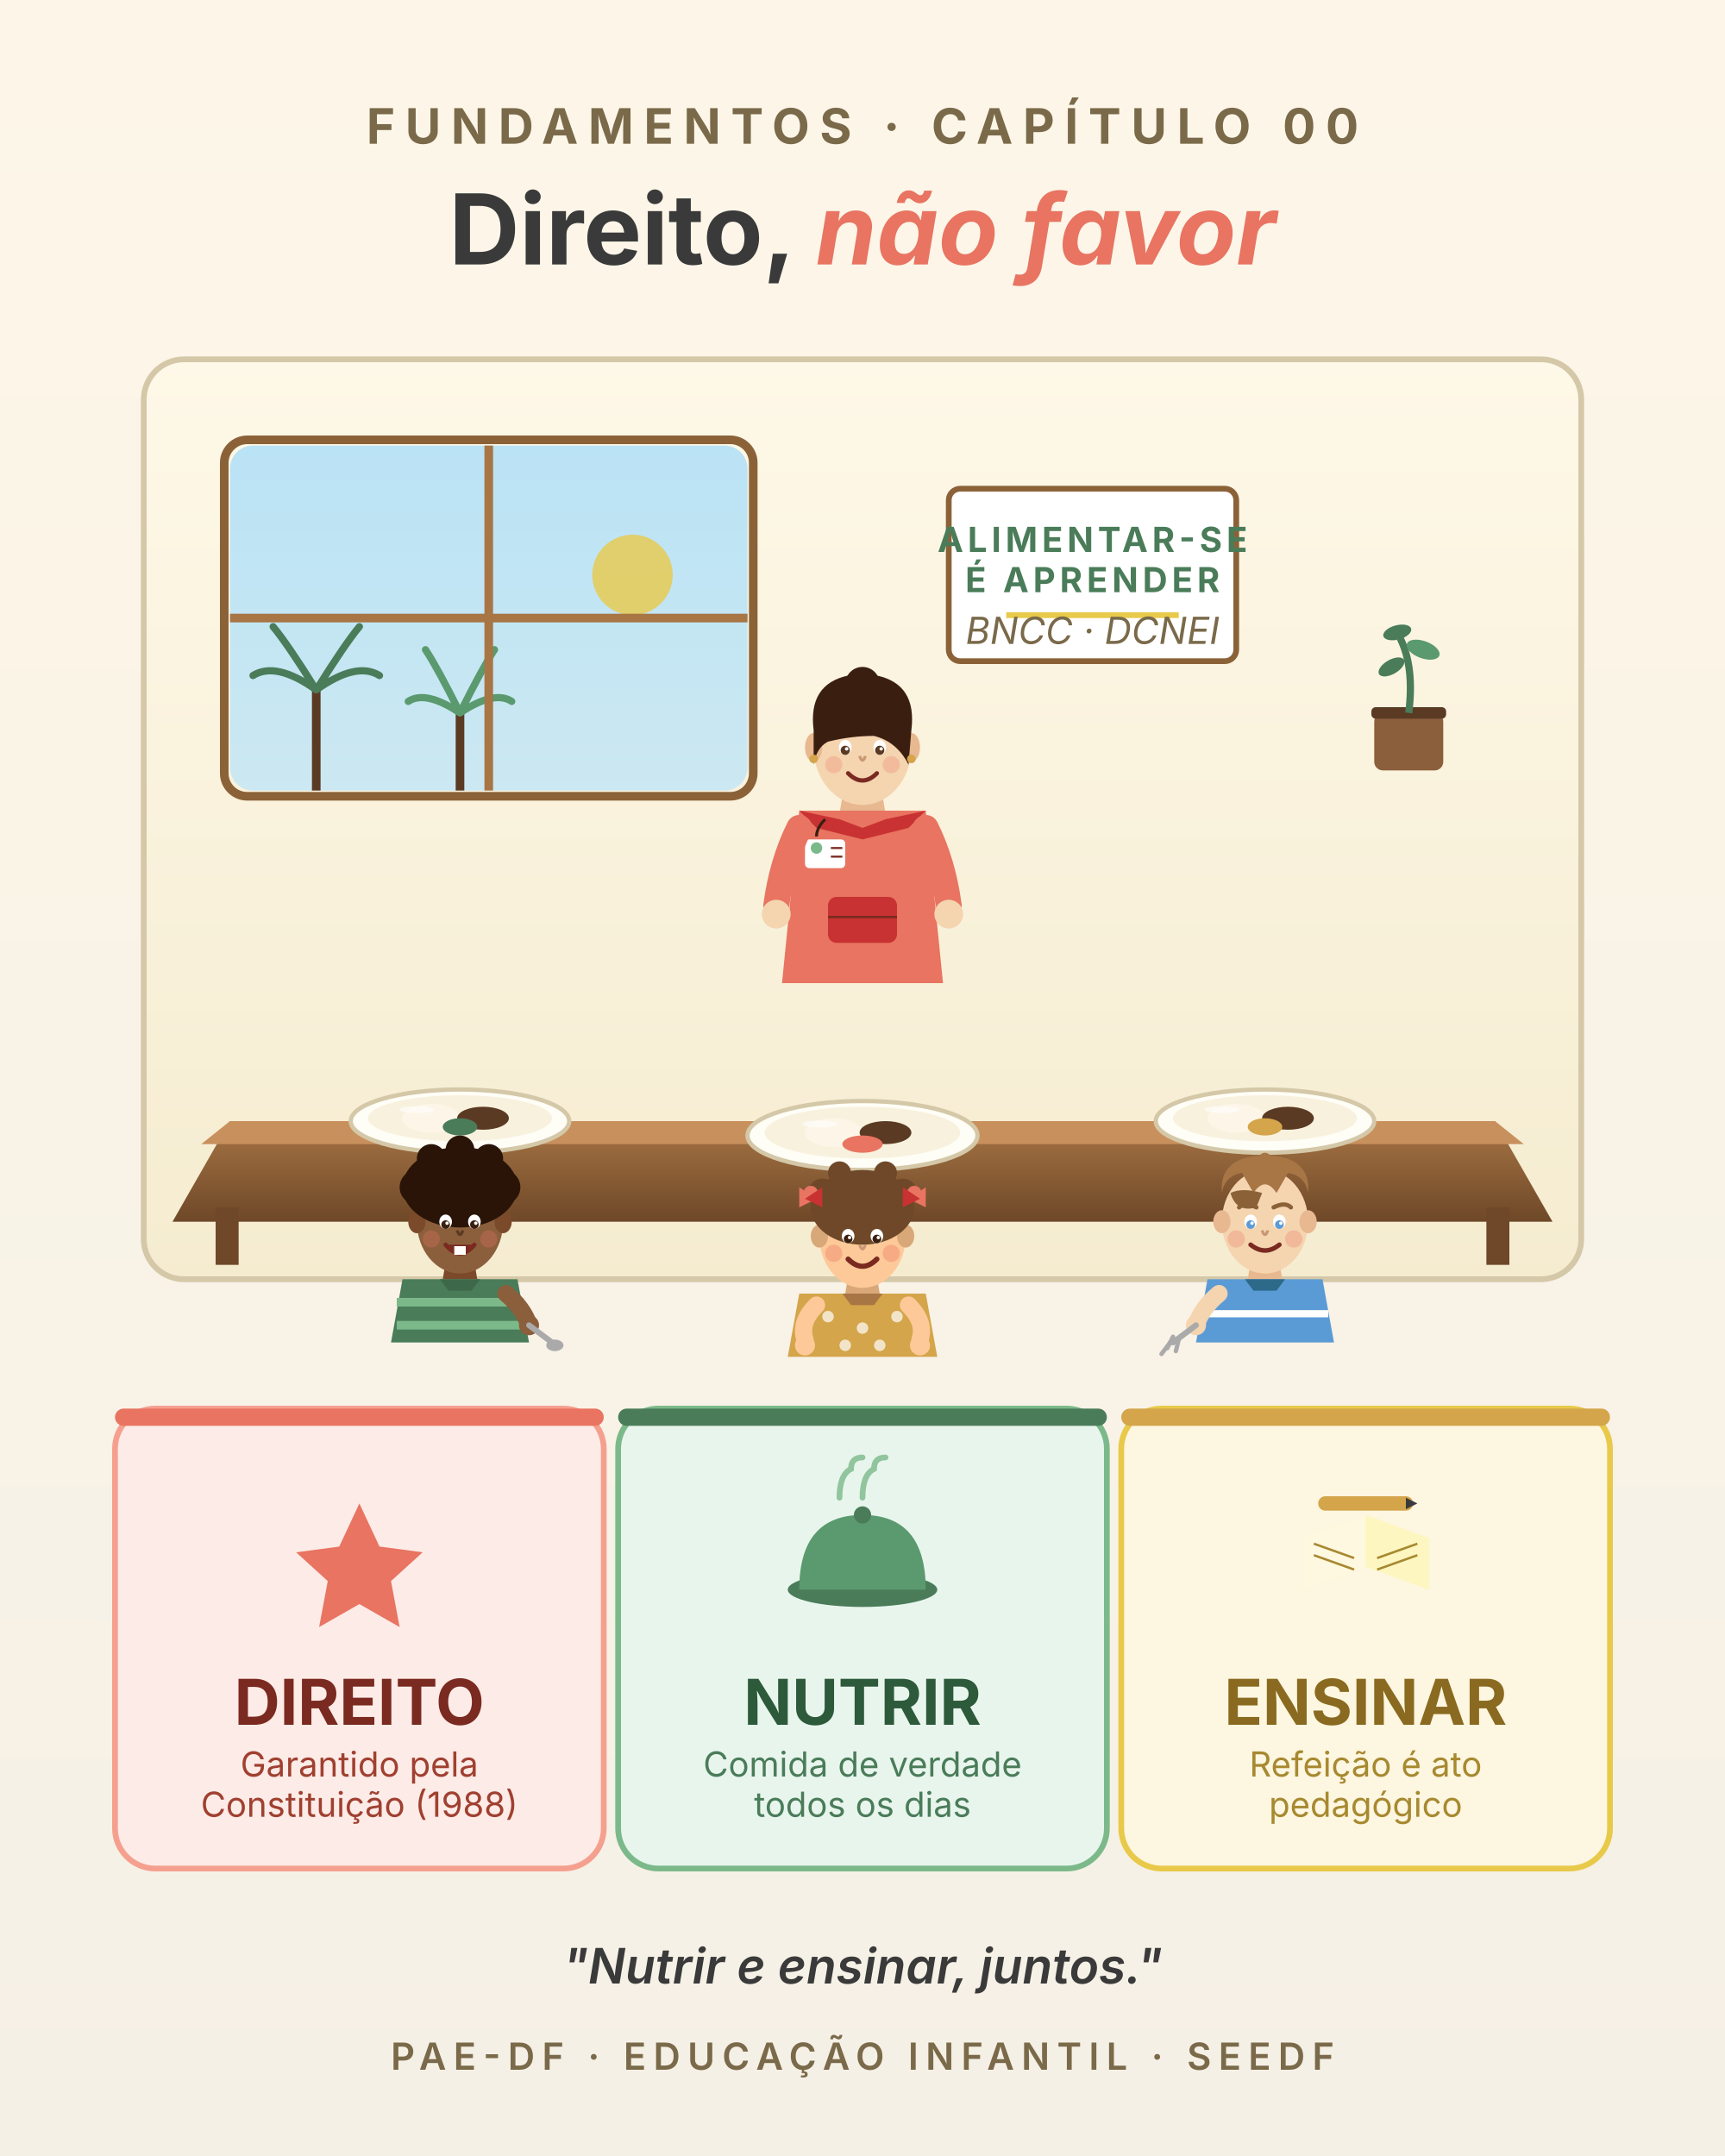
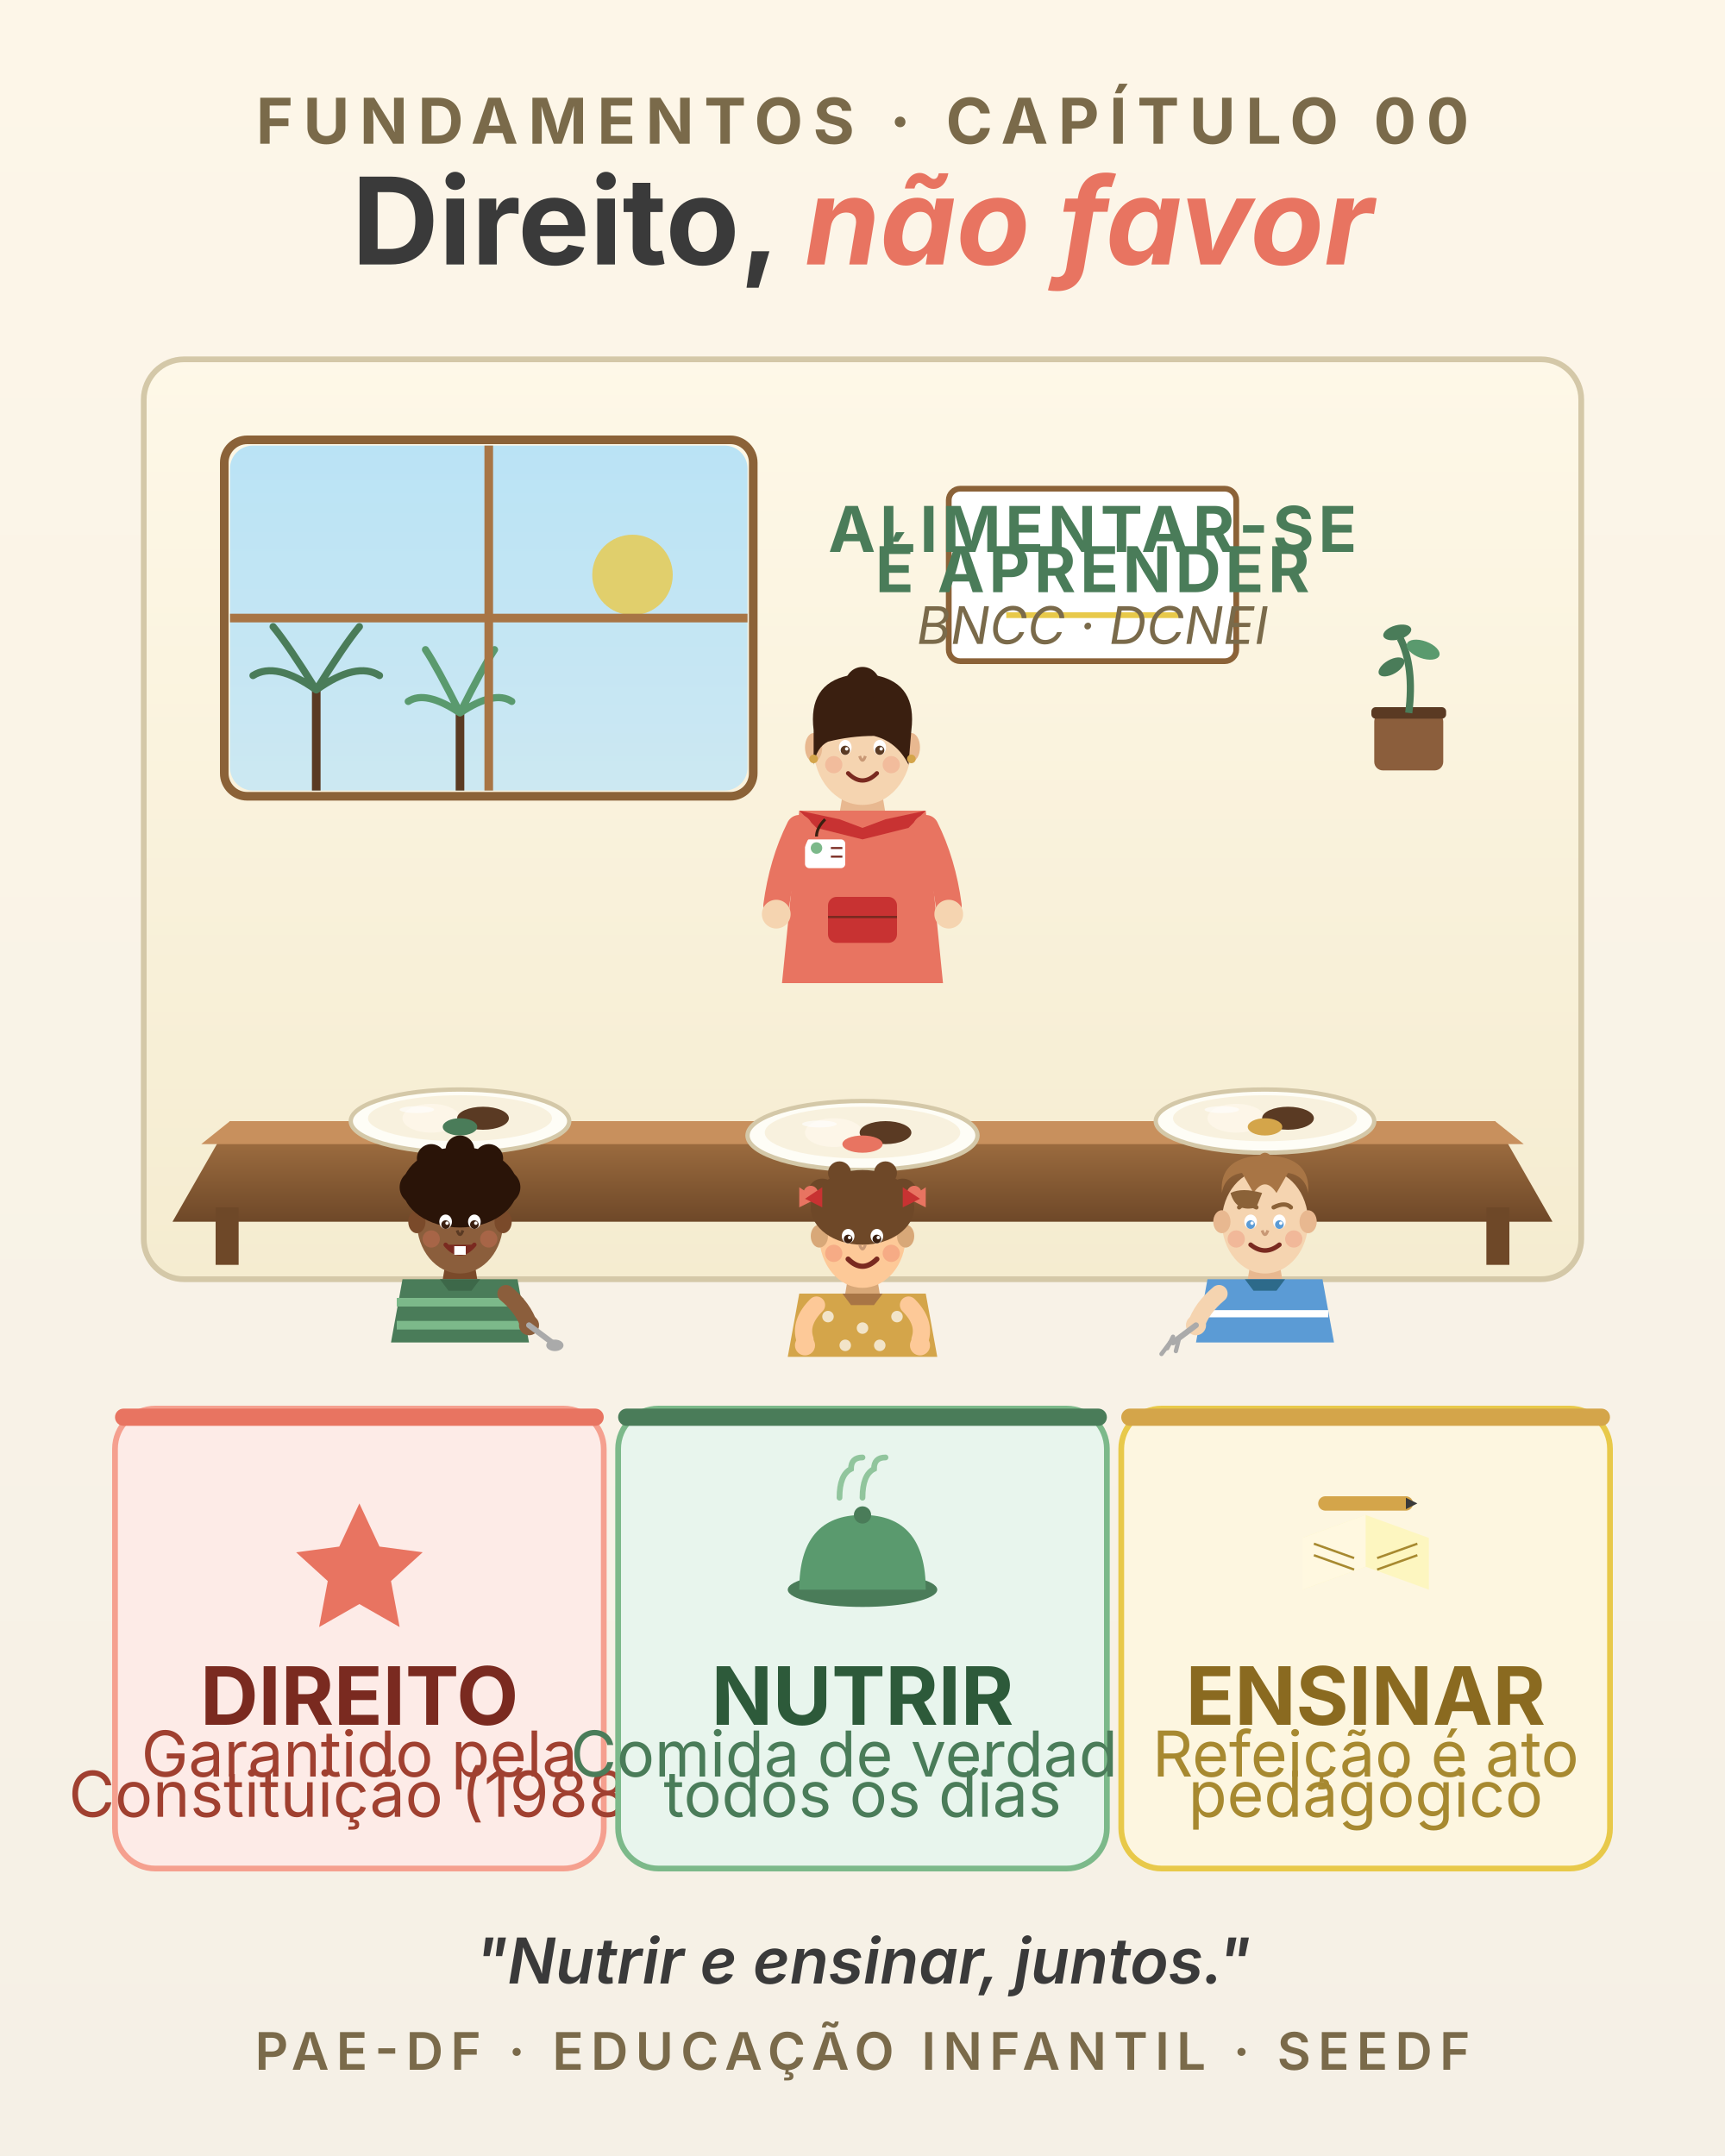
<svg xmlns="http://www.w3.org/2000/svg" viewBox="0 0 600 750">
  <defs>
    <linearGradient id="bg-sobre" x1="0" x2="0" y1="0" y2="1">
      <stop offset="0" stop-color="#fdf6e8" />
      <stop offset="1" stop-color="#f5f0e6" />
    </linearGradient>
    <linearGradient id="grad-mesa" x1="0" x2="0" y1="0" y2="1">
      <stop offset="0" stop-color="#a87545" />
      <stop offset="1" stop-color="#6e4828" />
    </linearGradient>
    <linearGradient id="grad-parede" x1="0" x2="0" y1="0" y2="1">
      <stop offset="0" stop-color="#fef8e8" />
      <stop offset="1" stop-color="#f5ecd0" />
    </linearGradient>
    <linearGradient id="grad-janela" x1="0" x2="0" y1="0" y2="1">
      <stop offset="0" stop-color="#bae3f5" />
      <stop offset="1" stop-color="#cce8f2" />
    </linearGradient>
  </defs>
  <rect width="600" height="750" fill="url(#bg-sobre)" />
-   <text x="300" y="50" text-anchor="middle" font-family="Inter,sans-serif" font-size="17" font-weight="700" letter-spacing="3.5" fill="#7a6a4a">FUNDAMENTOS · CAPÍTULO 00</text>
-   <text x="300" y="92" text-anchor="middle" font-family="Inter,sans-serif" font-size="34" font-weight="700" fill="#3a3a3a">Direito, <tspan font-style="italic" fill="#E87461">não favor</tspan>
+   <text x="300" y="50" text-anchor="middle" font-family="Inter,sans-serif" font-size="22" font-weight="700" letter-spacing="3.5" fill="#7a6a4a">FUNDAMENTOS · CAPÍTULO 00</text>
+   <text x="300" y="92" text-anchor="middle" font-family="Inter,sans-serif" font-size="42" font-weight="700" fill="#3a3a3a">Direito, <tspan font-style="italic" fill="#E87461">não favor</tspan>
  </text>
  <rect x="50" y="125" width="500" height="320" rx="14" fill="url(#grad-parede)" stroke="#d4c8a8" stroke-width="2" />
  <rect x="80" y="155" width="180" height="120" rx="8" fill="url(#grad-janela)" />
  <circle cx="220" cy="200" r="14" fill="#E8C94A" opacity="0.8" />
  <line x1="110" y1="275" x2="110" y2="240" stroke="#5a3a23" stroke-width="3" />
  <path d="M110 240 Q 96 230 88 235 M 110 240 Q 124 230 132 235 M 110 240 Q 100 224 95 218 M 110 240 Q 120 224 125 218" stroke="#4A7C59" stroke-width="2.5" fill="none" stroke-linecap="round" />
  <line x1="160" y1="275" x2="160" y2="248" stroke="#5a3a23" stroke-width="3" />
  <path d="M160 248 Q 148 240 142 244 M 160 248 Q 172 240 178 244 M 160 248 Q 152 232 148 226 M 160 248 Q 168 232 172 226" stroke="#5A9A6E" stroke-width="2.5" fill="none" stroke-linecap="round" />
  <line x1="170" y1="155" x2="170" y2="275" stroke="#a87545" stroke-width="3" />
  <line x1="80" y1="215" x2="260" y2="215" stroke="#a87545" stroke-width="3" />
  <rect x="78" y="153" width="184" height="124" rx="8" fill="none" stroke="#8b6238" stroke-width="3" />
  <g transform="translate(380,200)">
    <rect x="-50" y="-30" width="100" height="60" rx="4" fill="#fff" stroke="#8b6238" stroke-width="2" />
-     <text x="0" y="-8" text-anchor="middle" font-family="Inter,sans-serif" font-size="12" font-weight="700" fill="#4A7C59" letter-spacing="1.5">ALIMENTAR-SE</text>
-     <text x="0" y="6" text-anchor="middle" font-family="Inter,sans-serif" font-size="12" font-weight="700" fill="#4A7C59" letter-spacing="1.5">É APRENDER</text>
+     <text x="0" y="-8" text-anchor="middle" font-family="Inter,sans-serif" font-size="22" font-weight="700" fill="#4A7C59" letter-spacing="1.5">ALIMENTAR-SE</text>
+     <text x="0" y="6" text-anchor="middle" font-family="Inter,sans-serif" font-size="22" font-weight="700" fill="#4A7C59" letter-spacing="1.5">É APRENDER</text>
    <line x1="-30" y1="14" x2="30" y2="14" stroke="#E8C94A" stroke-width="2" />
-     <text x="0" y="24" text-anchor="middle" font-family="Inter,sans-serif" font-size="13" fill="#7a6a4a" font-style="italic">BNCC · DCNEI</text>
+     <text x="0" y="24" text-anchor="middle" font-family="Inter,sans-serif" font-size="18" fill="#7a6a4a" font-style="italic">BNCC · DCNEI</text>
  </g>
  <g transform="translate(490,250)">
    <rect x="-12" y="-2" width="24" height="20" rx="3" fill="#8B5E3C" />
    <rect x="-13" y="-4" width="26" height="4" rx="1.5" fill="#5a3a23" />
    <path d="M0 -2 Q 2 -18 -3 -28" stroke="#4A7C59" stroke-width="2.5" fill="none" />
    <ellipse cx="-6" cy="-18" rx="5" ry="2.5" fill="#4A7C59" transform="rotate(-30 -6 -18)" />
    <ellipse cx="5" cy="-24" rx="6" ry="3" fill="#5A9A6E" transform="rotate(20 5 -24)" />
    <ellipse cx="-4" cy="-30" rx="5" ry="2.5" fill="#4A7C59" transform="rotate(-15 -4 -30)" />
  </g>
  <g transform="translate(300,310)">
    <path d="M-7 -33 L 7 -33 L 8 -27 L -8 -27 Z" fill="#e8b890" />
    <ellipse cx="0" cy="-50" rx="17" ry="20" fill="#f5d4b0" />
    <ellipse cx="-17" cy="-50" rx="3" ry="5" fill="#e8b890" />
    <ellipse cx="17" cy="-50" rx="3" ry="5" fill="#e8b890" />
    <path d="M-17 -56 Q -19 -72 -5 -75 Q 0 -78 5 -75 Q 19 -72 17 -56 L 16 -44 Q 12 -52 4 -54 Q -4 -54 -12 -52 Q -16 -50 -17 -44 Z" fill="#3a1f10" />
    <circle cx="0" cy="-72" r="6" fill="#3a1f10" />
    <circle cx="-17" cy="-46" r="1.5" fill="#D4A54A" />
    <circle cx="17" cy="-46" r="1.5" fill="#D4A54A" />
    <path d="M-9 -55 Q -7 -57 -3 -55" stroke="#3a1f10" stroke-width="1.5" fill="none" stroke-linecap="round" />
    <path d="M3 -55 Q 7 -57 9 -55" stroke="#3a1f10" stroke-width="1.5" fill="none" stroke-linecap="round" />
    <ellipse cx="-6" cy="-50" rx="2.2" ry="2.6" fill="#fff" />
    <ellipse cx="6" cy="-50" rx="2.2" ry="2.6" fill="#fff" />
    <circle cx="-6" cy="-49" r="1.6" fill="#5a3a23" />
    <circle cx="6" cy="-49" r="1.6" fill="#5a3a23" />
    <circle cx="-5.5" cy="-49.5" r="0.6" fill="#fff" />
    <circle cx="6.5" cy="-49.5" r="0.6" fill="#fff" />
    <path d="M-1 -47 Q 0 -44 1 -47" stroke="#c89875" stroke-width="1" fill="none" />
    <circle cx="-10" cy="-44" r="3" fill="#E87461" opacity="0.25" />
    <circle cx="10" cy="-44" r="3" fill="#E87461" opacity="0.25" />
    <path d="M-5 -41 Q 0 -36 5 -41" stroke="#7a2a20" stroke-width="1.5" fill="none" stroke-linecap="round" />
    <path d="M-22 -28 L 22 -28 L 28 32 L -28 32 Z" fill="#E87461" />
    <path d="M-22 -28 L -8 -25 L 0 -22 L 8 -25 L 22 -28 L 16 -22 L 0 -18 L -16 -22 Z" fill="#c83232" />
    <rect x="-12" y="2" width="24" height="16" rx="3" fill="#c83232" />
    <line x1="-12" y1="9" x2="12" y2="9" stroke="#7a2a20" stroke-width="0.8" />
    <rect x="-20" y="-18" width="14" height="10" rx="1.5" fill="#fff" />
    <circle cx="-16" cy="-15" r="2" fill="#7CB98A" />
    <line x1="-11" y1="-15" x2="-7" y2="-15" stroke="#7a2a20" stroke-width="0.7" />
    <line x1="-11" y1="-12" x2="-7" y2="-12" stroke="#7a2a20" stroke-width="0.7" />
    <path d="M-13 -25 Q -16 -22 -16 -19" stroke="#3a1f10" stroke-width="1" fill="none" />
    <path d="M-22 -22 Q -28 -10 -30 5" stroke="#E87461" stroke-width="9" fill="none" stroke-linecap="round" />
    <path d="M22 -22 Q 28 -10 30 5" stroke="#E87461" stroke-width="9" fill="none" stroke-linecap="round" />
    <circle cx="-30" cy="8" r="5" fill="#f5d4b0" />
    <circle cx="30" cy="8" r="5" fill="#f5d4b0" />
  </g>
  <g transform="translate(300,400)">
    <path d="M-220 -10 L 220 -10 L 240 25 L -240 25 Z" fill="url(#grad-mesa)" />
    <path d="M-220 -10 L 220 -10 L 230 -2 L -230 -2 Z" fill="#c8905d" />
    <rect x="-225" y="20" width="8" height="20" fill="#6e4828" />
    <rect x="217" y="20" width="8" height="20" fill="#6e4828" />
  </g>
  <g transform="translate(160,390)">
    <ellipse cx="0" cy="0" rx="38" ry="11" fill="#fefdf6" stroke="#d4c8a8" stroke-width="1.5" />
    <ellipse cx="0" cy="-1" rx="32" ry="8" fill="#f8f1de" />
    <ellipse cx="-10" cy="-1" rx="10" ry="5" fill="#fdf6e8" />
    <ellipse cx="8" cy="-1" rx="9" ry="4" fill="#5a3a23" />
    <ellipse cx="0" cy="2" rx="6" ry="3" fill="#4A7C59" />
    <ellipse cx="-15" cy="-4" rx="6" ry="1.2" fill="#fff" opacity="0.6" />
  </g>
  <g transform="translate(300,395)">
    <ellipse cx="0" cy="0" rx="40" ry="12" fill="#fefdf6" stroke="#d4c8a8" stroke-width="1.5" />
    <ellipse cx="0" cy="-1" rx="34" ry="9" fill="#f8f1de" />
    <ellipse cx="-10" cy="-1" rx="10" ry="5" fill="#fdf6e8" />
    <ellipse cx="8" cy="-1" rx="9" ry="4" fill="#5a3a23" />
    <ellipse cx="0" cy="3" rx="7" ry="3" fill="#E87461" />
    <ellipse cx="-15" cy="-4" rx="6" ry="1.2" fill="#fff" opacity="0.6" />
  </g>
  <g transform="translate(440,390)">
    <ellipse cx="0" cy="0" rx="38" ry="11" fill="#fefdf6" stroke="#d4c8a8" stroke-width="1.5" />
    <ellipse cx="0" cy="-1" rx="32" ry="8" fill="#f8f1de" />
    <ellipse cx="-10" cy="-1" rx="10" ry="5" fill="#fdf6e8" />
    <ellipse cx="8" cy="-1" rx="9" ry="4" fill="#5a3a23" />
    <ellipse cx="0" cy="2" rx="6" ry="3" fill="#D4A54A" />
    <ellipse cx="-15" cy="-4" rx="6" ry="1.2" fill="#fff" opacity="0.6" />
  </g>
  <g transform="translate(160,425)">
    <path d="M-5 14 L 5 14 L 6 20 L -6 20 Z" fill="#7a4a2a" />
    <ellipse cx="0" cy="0" rx="15" ry="18" fill="#8b5e3c" />
    <ellipse cx="-15" cy="0" rx="3" ry="4" fill="#7a4a2a" />
    <ellipse cx="15" cy="0" rx="3" ry="4" fill="#7a4a2a" />
    <ellipse cx="0" cy="-12" rx="20" ry="14" fill="#2a1408" />
    <circle cx="-15" cy="-12" r="6" fill="#2a1408" />
    <circle cx="15" cy="-12" r="6" fill="#2a1408" />
    <circle cx="-10" cy="-22" r="5" fill="#2a1408" />
    <circle cx="0" cy="-25" r="5" fill="#2a1408" />
    <circle cx="10" cy="-22" r="5" fill="#2a1408" />
    <path d="M-9 -5 Q -7 -7 -3 -5" stroke="#2a1408" stroke-width="1.5" fill="none" stroke-linecap="round" />
    <path d="M3 -5 Q 7 -7 9 -5" stroke="#2a1408" stroke-width="1.5" fill="none" stroke-linecap="round" />
    <ellipse cx="-5" cy="0" rx="2.2" ry="2.5" fill="#fff" />
    <ellipse cx="5" cy="0" rx="2.2" ry="2.5" fill="#fff" />
    <circle cx="-5" cy="1" r="1.5" fill="#3a1f10" />
    <circle cx="5" cy="1" r="1.5" fill="#3a1f10" />
    <circle cx="-4.5" cy="0.5" r="0.6" fill="#fff" />
    <circle cx="5.5" cy="0.5" r="0.6" fill="#fff" />
    <path d="M-1 3 Q 0 6 1 3" stroke="#5a3a23" stroke-width="1" fill="none" />
    <circle cx="-10" cy="6" r="3" fill="#E87461" opacity="0.3" />
    <circle cx="10" cy="6" r="3" fill="#E87461" opacity="0.3" />
    <path d="M-5 8 Q 0 14 5 8" fill="#7a2a20" stroke="#7a2a20" stroke-width="1.5" stroke-linecap="round" />
    <rect x="-2" y="8.5" width="4" height="3" fill="#fff" />
    <path d="M-20 20 L 20 20 L 24 42 L -24 42 Z" fill="#4A7C59" />
    <line x1="-22" y1="28" x2="22" y2="28" stroke="#7CB98A" stroke-width="3" />
    <line x1="-22" y1="36" x2="22" y2="36" stroke="#7CB98A" stroke-width="3" />
    <path d="M-7 20 L 7 20 L 4 24 L -4 24 Z" fill="#3D6849" />
    <path d="M16 25 Q 22 30 24 36" stroke="#8b5e3c" stroke-width="6" fill="none" stroke-linecap="round" />
    <circle cx="24" cy="36" r="3.5" fill="#8b5e3c" />
    <line x1="24" y1="36" x2="32" y2="42" stroke="#aaa" stroke-width="2" stroke-linecap="round" />
    <ellipse cx="33" cy="43" rx="3" ry="2" fill="#aaa" />
  </g>
  <g transform="translate(300,430)">
    <path d="M-5 14 L 5 14 L 6 20 L -6 20 Z" fill="#d8a878" />
    <ellipse cx="0" cy="0" rx="15" ry="18" fill="#fdc998" />
    <ellipse cx="-15" cy="0" rx="3" ry="4" fill="#d8a878" />
    <ellipse cx="15" cy="0" rx="3" ry="4" fill="#d8a878" />
    <ellipse cx="0" cy="-10" rx="18" ry="13" fill="#6e4828" />
    <circle cx="-14" cy="-15" r="5" fill="#6e4828" />
    <circle cx="14" cy="-15" r="5" fill="#6e4828" />
    <circle cx="-8" cy="-22" r="4" fill="#6e4828" />
    <circle cx="8" cy="-22" r="4" fill="#6e4828" />
    <circle cx="-18" cy="-15" r="2.5" fill="#E87461" />
    <path d="M-22 -17 L -16 -13 L -22 -10 Z" fill="#E87461" />
    <path d="M-14 -17 L -20 -13 L -14 -10 Z" fill="#c83232" />
    <circle cx="18" cy="-15" r="2.5" fill="#E87461" />
    <path d="M22 -17 L 16 -13 L 22 -10 Z" fill="#E87461" />
    <path d="M14 -17 L 20 -13 L 14 -10 Z" fill="#c83232" />
    <path d="M-9 -5 Q -7 -7 -3 -5" stroke="#6e4828" stroke-width="1.5" fill="none" stroke-linecap="round" />
    <path d="M3 -5 Q 7 -7 9 -5" stroke="#6e4828" stroke-width="1.5" fill="none" stroke-linecap="round" />
    <ellipse cx="-5" cy="0" rx="2.2" ry="2.5" fill="#fff" />
    <ellipse cx="5" cy="0" rx="2.2" ry="2.5" fill="#fff" />
    <circle cx="-5" cy="1" r="1.5" fill="#3a1f10" />
    <circle cx="5" cy="1" r="1.5" fill="#3a1f10" />
    <circle cx="-4.5" cy="0.5" r="0.6" fill="#fff" />
    <circle cx="5.5" cy="0.5" r="0.6" fill="#fff" />
    <path d="M-1 3 Q 0 6 1 3" stroke="#c89875" stroke-width="1" fill="none" />
    <circle cx="-10" cy="6" r="3" fill="#E87461" opacity="0.35" />
    <circle cx="10" cy="6" r="3" fill="#E87461" opacity="0.35" />
    <path d="M-5 8 Q 0 13 5 8" stroke="#7a2a20" stroke-width="1.8" fill="none" stroke-linecap="round" />
    <path d="M-22 20 L 22 20 L 26 42 L -26 42 Z" fill="#D4A54A" />
    <circle cx="-12" cy="28" r="2" fill="#fff" opacity="0.7" />
    <circle cx="0" cy="32" r="2" fill="#fff" opacity="0.7" />
    <circle cx="12" cy="28" r="2" fill="#fff" opacity="0.7" />
    <circle cx="-6" cy="38" r="2" fill="#fff" opacity="0.7" />
    <circle cx="6" cy="38" r="2" fill="#fff" opacity="0.7" />
    <path d="M-7 20 L 7 20 L 4 24 L -4 24 Z" fill="#a87545" />
    <path d="M-16 24 Q -22 30 -20 36" stroke="#fdc998" stroke-width="6" fill="none" stroke-linecap="round" />
    <path d="M16 24 Q 22 30 20 36" stroke="#fdc998" stroke-width="6" fill="none" stroke-linecap="round" />
    <circle cx="-20" cy="38" r="3.5" fill="#fdc998" />
    <circle cx="20" cy="38" r="3.5" fill="#fdc998" />
  </g>
  <g transform="translate(440,425)">
    <path d="M-5 14 L 5 14 L 6 20 L -6 20 Z" fill="#e8b890" />
    <ellipse cx="0" cy="0" rx="15" ry="18" fill="#f5d4b0" />
    <ellipse cx="-15" cy="0" rx="3" ry="4" fill="#e8b890" />
    <ellipse cx="15" cy="0" rx="3" ry="4" fill="#e8b890" />
    <path d="M-15 -10 Q -16 -22 -2 -23 Q 0 -25 2 -23 Q 16 -22 15 -10 Q 14 -16 8 -17 L 4 -10 Q 0 -16 -4 -10 L -8 -17 Q -14 -16 -15 -10 Z" fill="#a87545" />
    <path d="M-12 -10 Q -10 -3 -3 -5 L -1 -10 Q -8 -12 -12 -10 Z" fill="#8b6238" />
    <path d="M-9 -5 Q -7 -7 -3 -5" stroke="#8b6238" stroke-width="1.5" fill="none" stroke-linecap="round" />
    <path d="M3 -5 Q 7 -7 9 -5" stroke="#8b6238" stroke-width="1.5" fill="none" stroke-linecap="round" />
    <ellipse cx="-5" cy="0" rx="2.2" ry="2.5" fill="#fff" />
    <ellipse cx="5" cy="0" rx="2.2" ry="2.5" fill="#fff" />
    <circle cx="-5" cy="1" r="1.5" fill="#5b9bd5" />
    <circle cx="5" cy="1" r="1.5" fill="#5b9bd5" />
    <circle cx="-4.5" cy="0.5" r="0.6" fill="#fff" />
    <circle cx="5.5" cy="0.5" r="0.6" fill="#fff" />
    <path d="M-1 3 Q 0 6 1 3" stroke="#c89875" stroke-width="1" fill="none" />
    <circle cx="-10" cy="6" r="3" fill="#E87461" opacity="0.3" />
    <circle cx="10" cy="6" r="3" fill="#E87461" opacity="0.3" />
    <path d="M-5 8 Q 0 12 5 8" stroke="#7a2a20" stroke-width="1.6" fill="none" stroke-linecap="round" />
    <path d="M-20 20 L 20 20 L 24 42 L -24 42 Z" fill="#5b9bd5" />
    <line x1="-22" y1="32" x2="22" y2="32" stroke="#fff" stroke-width="2.5" />
    <path d="M-7 20 L 7 20 L 4 24 L -4 24 Z" fill="#2d6a8a" />
    <path d="M-16 25 Q -22 30 -24 36" stroke="#f5d4b0" stroke-width="6" fill="none" stroke-linecap="round" />
    <circle cx="-24" cy="36" r="3.5" fill="#f5d4b0" />
    <line x1="-24" y1="36" x2="-32" y2="42" stroke="#aaa" stroke-width="2" stroke-linecap="round" />
    <line x1="-32" y1="40" x2="-34" y2="44" stroke="#aaa" stroke-width="1.5" stroke-linecap="round" />
    <line x1="-30" y1="41" x2="-31" y2="45" stroke="#aaa" stroke-width="1.5" stroke-linecap="round" />
    <line x1="-33" y1="42" x2="-36" y2="46" stroke="#aaa" stroke-width="1.5" stroke-linecap="round" />
  </g>
  <g transform="translate(40,490)">
    <g transform="translate(0,0)">
      <rect x="0" y="0" width="170" height="160" rx="14" fill="#fdebe7" stroke="#F5A08F" stroke-width="2" />
      <rect x="0" y="0" width="170" height="6" rx="3" fill="#E87461" />
      <g transform="translate(85,55)">
        <path d="M0 -22 L 7 -7 L 22 -5 L 11 5 L 14 21 L 0 13 L -14 21 L -11 5 L -22 -5 L -7 -7 Z" fill="#E87461" />
      </g>
-       <text x="85" y="110" text-anchor="middle" font-family="Inter,sans-serif" font-size="22" font-weight="700" fill="#7a2a20">DIREITO</text>
-       <text x="85" y="128" text-anchor="middle" font-family="Inter,sans-serif" font-size="12" fill="#a04030">Garantido pela</text>
-       <text x="85" y="142" text-anchor="middle" font-family="Inter,sans-serif" font-size="12" fill="#a04030">Constituição (1988)</text>
+       <text x="85" y="110" text-anchor="middle" font-family="Inter,sans-serif" font-size="28" font-weight="700" fill="#7a2a20">DIREITO</text>
+       <text x="85" y="128" text-anchor="middle" font-family="Inter,sans-serif" font-size="22" fill="#a04030">Garantido pela</text>
+       <text x="85" y="142" text-anchor="middle" font-family="Inter,sans-serif" font-size="22" fill="#a04030">Constituição (1988)</text>
    </g>
    <g transform="translate(175,0)">
      <rect x="0" y="0" width="170" height="160" rx="14" fill="#e8f5ed" stroke="#7CB98A" stroke-width="2" />
      <rect x="0" y="0" width="170" height="6" rx="3" fill="#4A7C59" />
      <g transform="translate(85,55)">
        <ellipse cx="0" cy="8" rx="26" ry="6" fill="#4A7C59" />
        <path d="M-22 8 Q -22 -18 0 -18 Q 22 -18 22 8 Z" fill="#5A9A6E" />
        <circle cx="0" cy="-18" r="3" fill="#4A7C59" />
        <path d="M-8 -24 Q -8 -32 -4 -34 Q -4 -38 0 -38" stroke="#7CB98A" stroke-width="2" fill="none" stroke-linecap="round" opacity="0.8" />
        <path d="M0 -24 Q 0 -32 4 -34 Q 4 -38 8 -38" stroke="#7CB98A" stroke-width="2" fill="none" stroke-linecap="round" opacity="0.8" />
      </g>
-       <text x="85" y="110" text-anchor="middle" font-family="Inter,sans-serif" font-size="22" font-weight="700" fill="#2d5a3a">NUTRIR</text>
-       <text x="85" y="128" text-anchor="middle" font-family="Inter,sans-serif" font-size="12" fill="#4A7C59">Comida de verdade</text>
-       <text x="85" y="142" text-anchor="middle" font-family="Inter,sans-serif" font-size="12" fill="#4A7C59">todos os dias</text>
+       <text x="85" y="110" text-anchor="middle" font-family="Inter,sans-serif" font-size="28" font-weight="700" fill="#2d5a3a">NUTRIR</text>
+       <text x="85" y="128" text-anchor="middle" font-family="Inter,sans-serif" font-size="22" fill="#4A7C59">Comida de verdade</text>
+       <text x="85" y="142" text-anchor="middle" font-family="Inter,sans-serif" font-size="22" fill="#4A7C59">todos os dias</text>
    </g>
    <g transform="translate(350,0)">
      <rect x="0" y="0" width="170" height="160" rx="14" fill="#fdf6e0" stroke="#E8C94A" stroke-width="2" />
      <rect x="0" y="0" width="170" height="6" rx="3" fill="#D4A54A" />
      <g transform="translate(85,55)">
        <path d="M-22 8 L 0 0 L 22 8 L 22 -10 L 0 -18 L -22 -10 Z" fill="#fdf6c0" />
        <path d="M-22 8 L 0 0 L 0 -18 L -22 -10 Z" fill="#fff8e0" />
        <line x1="-18" y1="-8" x2="-4" y2="-3" stroke="#a78930" stroke-width="0.8" />
        <line x1="-18" y1="-4" x2="-4" y2="1" stroke="#a78930" stroke-width="0.8" />
        <line x1="18" y1="-8" x2="4" y2="-3" stroke="#a78930" stroke-width="0.8" />
        <line x1="18" y1="-4" x2="4" y2="1" stroke="#a78930" stroke-width="0.8" />
        <line x1="-14" y1="-22" x2="14" y2="-22" stroke="#D4A54A" stroke-width="5" stroke-linecap="round" />
        <path d="M14 -24 L 18 -22 L 14 -20 Z" fill="#3a3a3a" />
      </g>
-       <text x="85" y="110" text-anchor="middle" font-family="Inter,sans-serif" font-size="22" font-weight="700" fill="#8a6a20">ENSINAR</text>
-       <text x="85" y="128" text-anchor="middle" font-family="Inter,sans-serif" font-size="12" fill="#a78930">Refeição é ato</text>
-       <text x="85" y="142" text-anchor="middle" font-family="Inter,sans-serif" font-size="12" fill="#a78930">pedagógico</text>
+       <text x="85" y="110" text-anchor="middle" font-family="Inter,sans-serif" font-size="28" font-weight="700" fill="#8a6a20">ENSINAR</text>
+       <text x="85" y="128" text-anchor="middle" font-family="Inter,sans-serif" font-size="22" fill="#a78930">Refeição é ato</text>
+       <text x="85" y="142" text-anchor="middle" font-family="Inter,sans-serif" font-size="22" fill="#a78930">pedagógico</text>
    </g>
  </g>
-   <text x="300" y="690" text-anchor="middle" font-family="Inter,sans-serif" font-size="17" font-weight="600" fill="#3a3a3a" font-style="italic">"Nutrir e ensinar, juntos."</text>
-   <text x="300" y="720" text-anchor="middle" font-family="Inter,sans-serif" font-size="13" font-weight="600" letter-spacing="2.5" fill="#7a6a4a">PAE-DF · EDUCAÇÃO INFANTIL · SEEDF</text>
+   <text x="300" y="690" text-anchor="middle" font-family="Inter,sans-serif" font-size="22" font-weight="600" fill="#3a3a3a" font-style="italic">"Nutrir e ensinar, juntos."</text>
+   <text x="300" y="720" text-anchor="middle" font-family="Inter,sans-serif" font-size="18" font-weight="600" letter-spacing="2.5" fill="#7a6a4a">PAE-DF · EDUCAÇÃO INFANTIL · SEEDF</text>
</svg>
